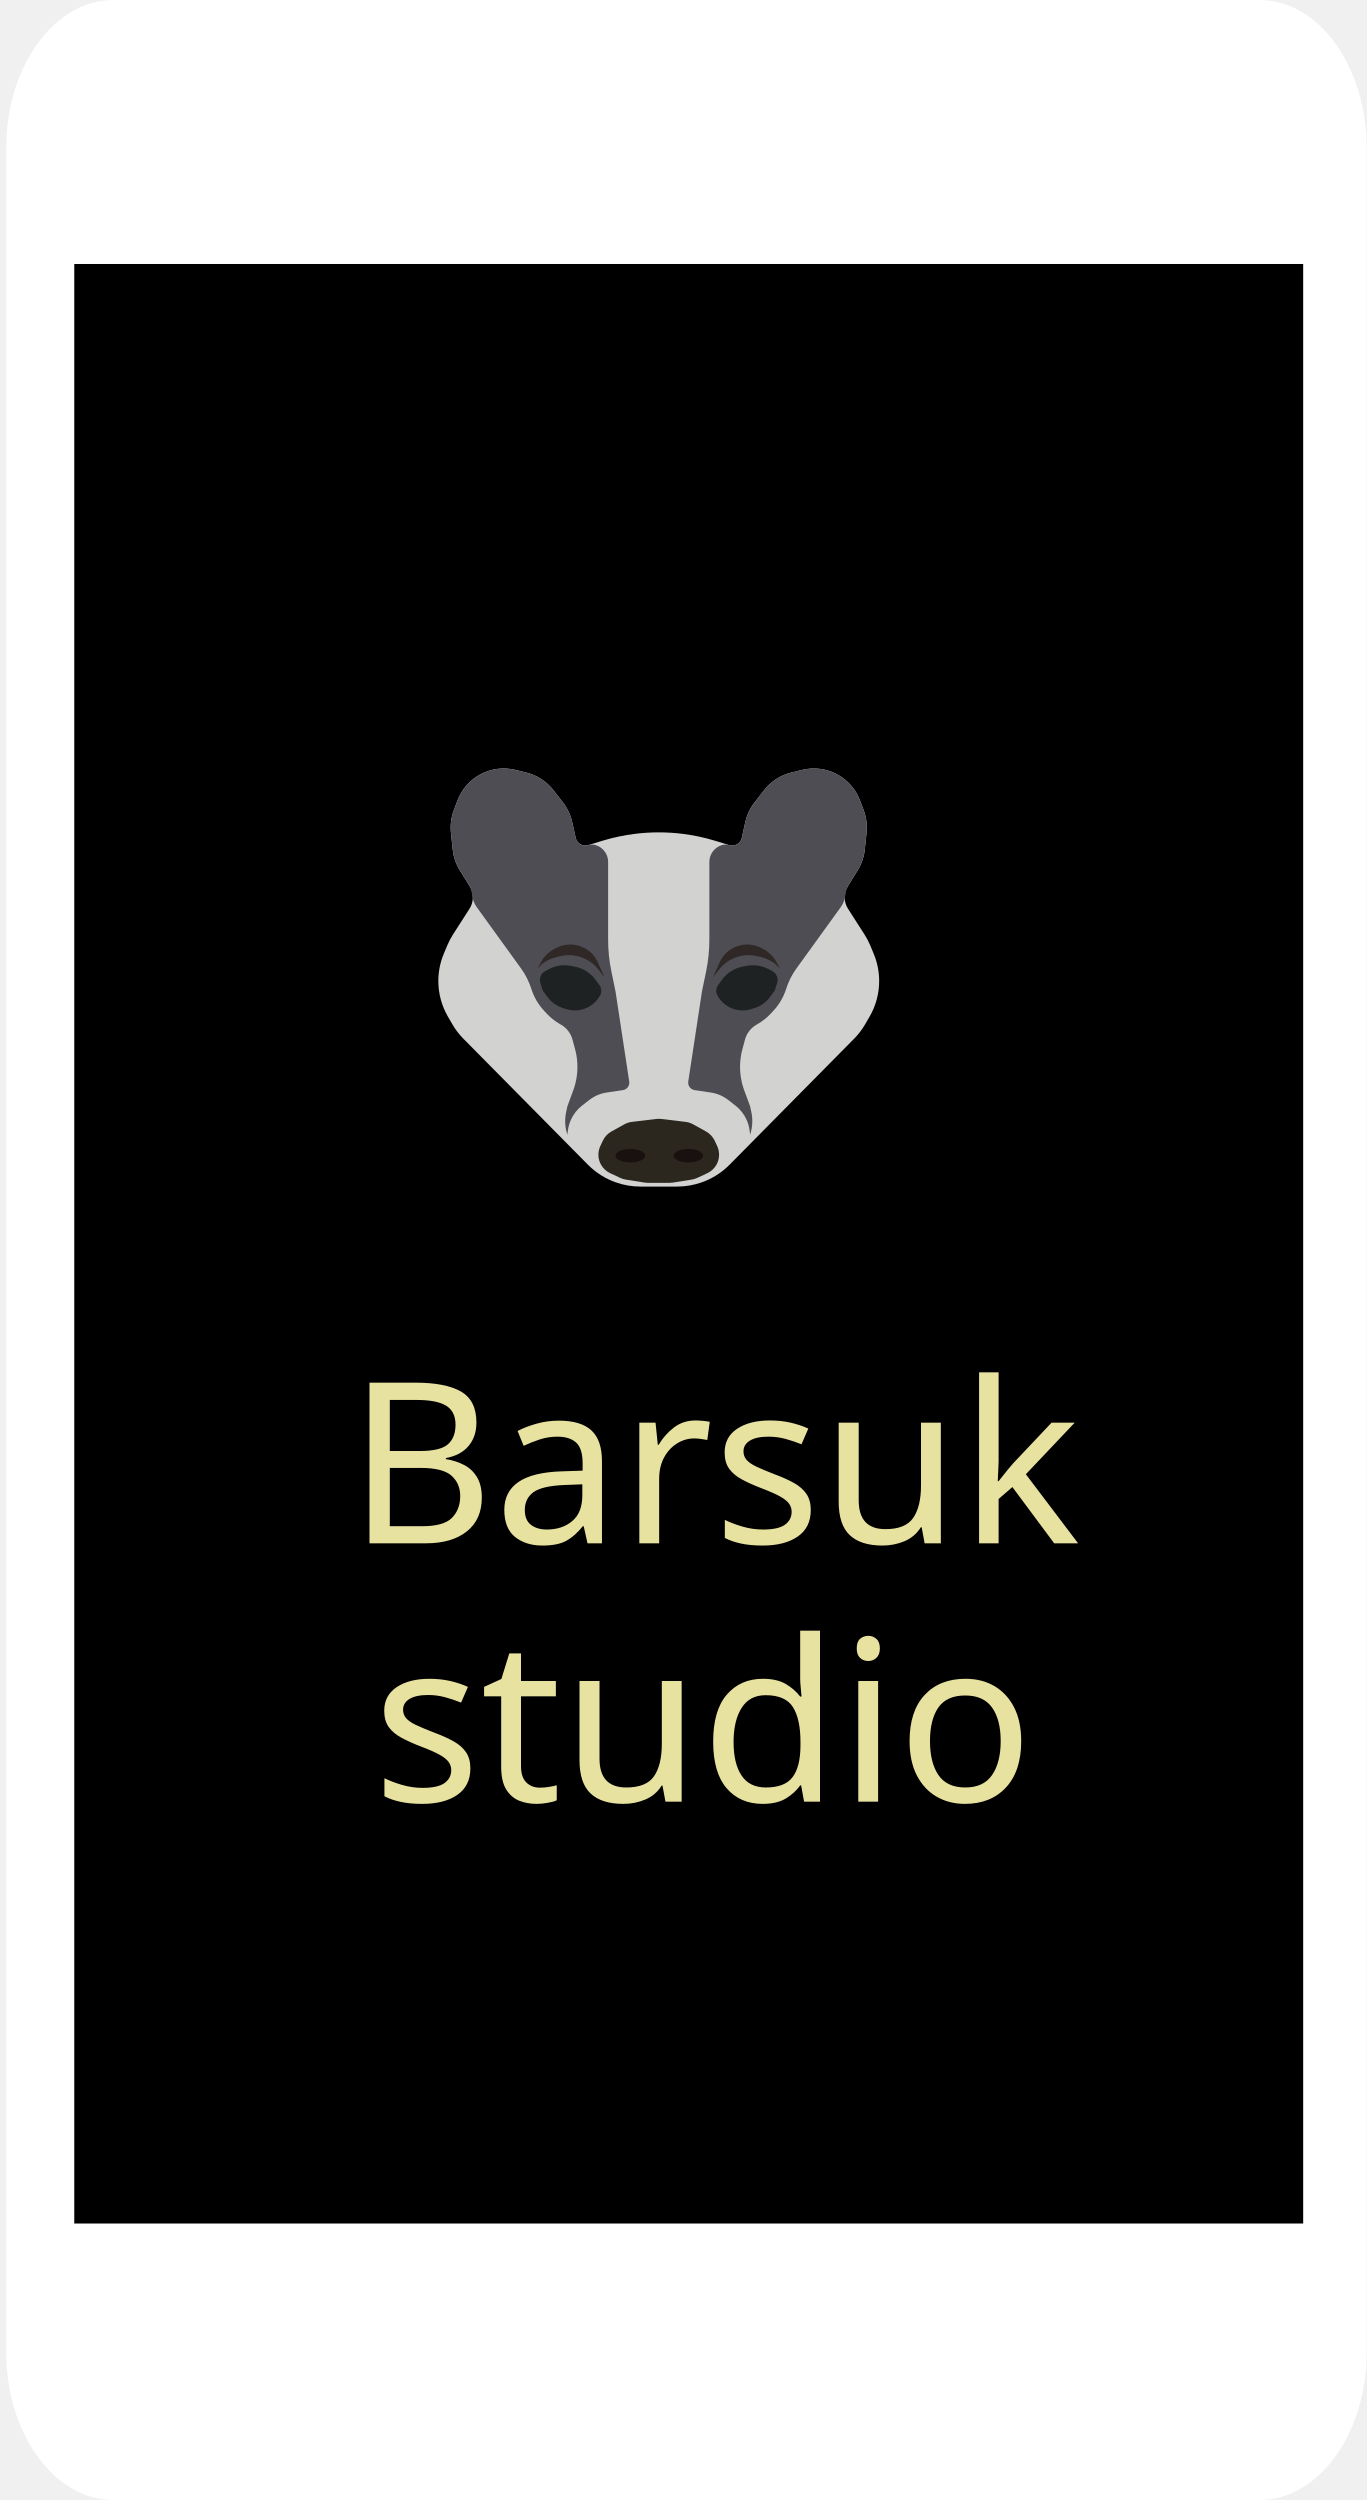
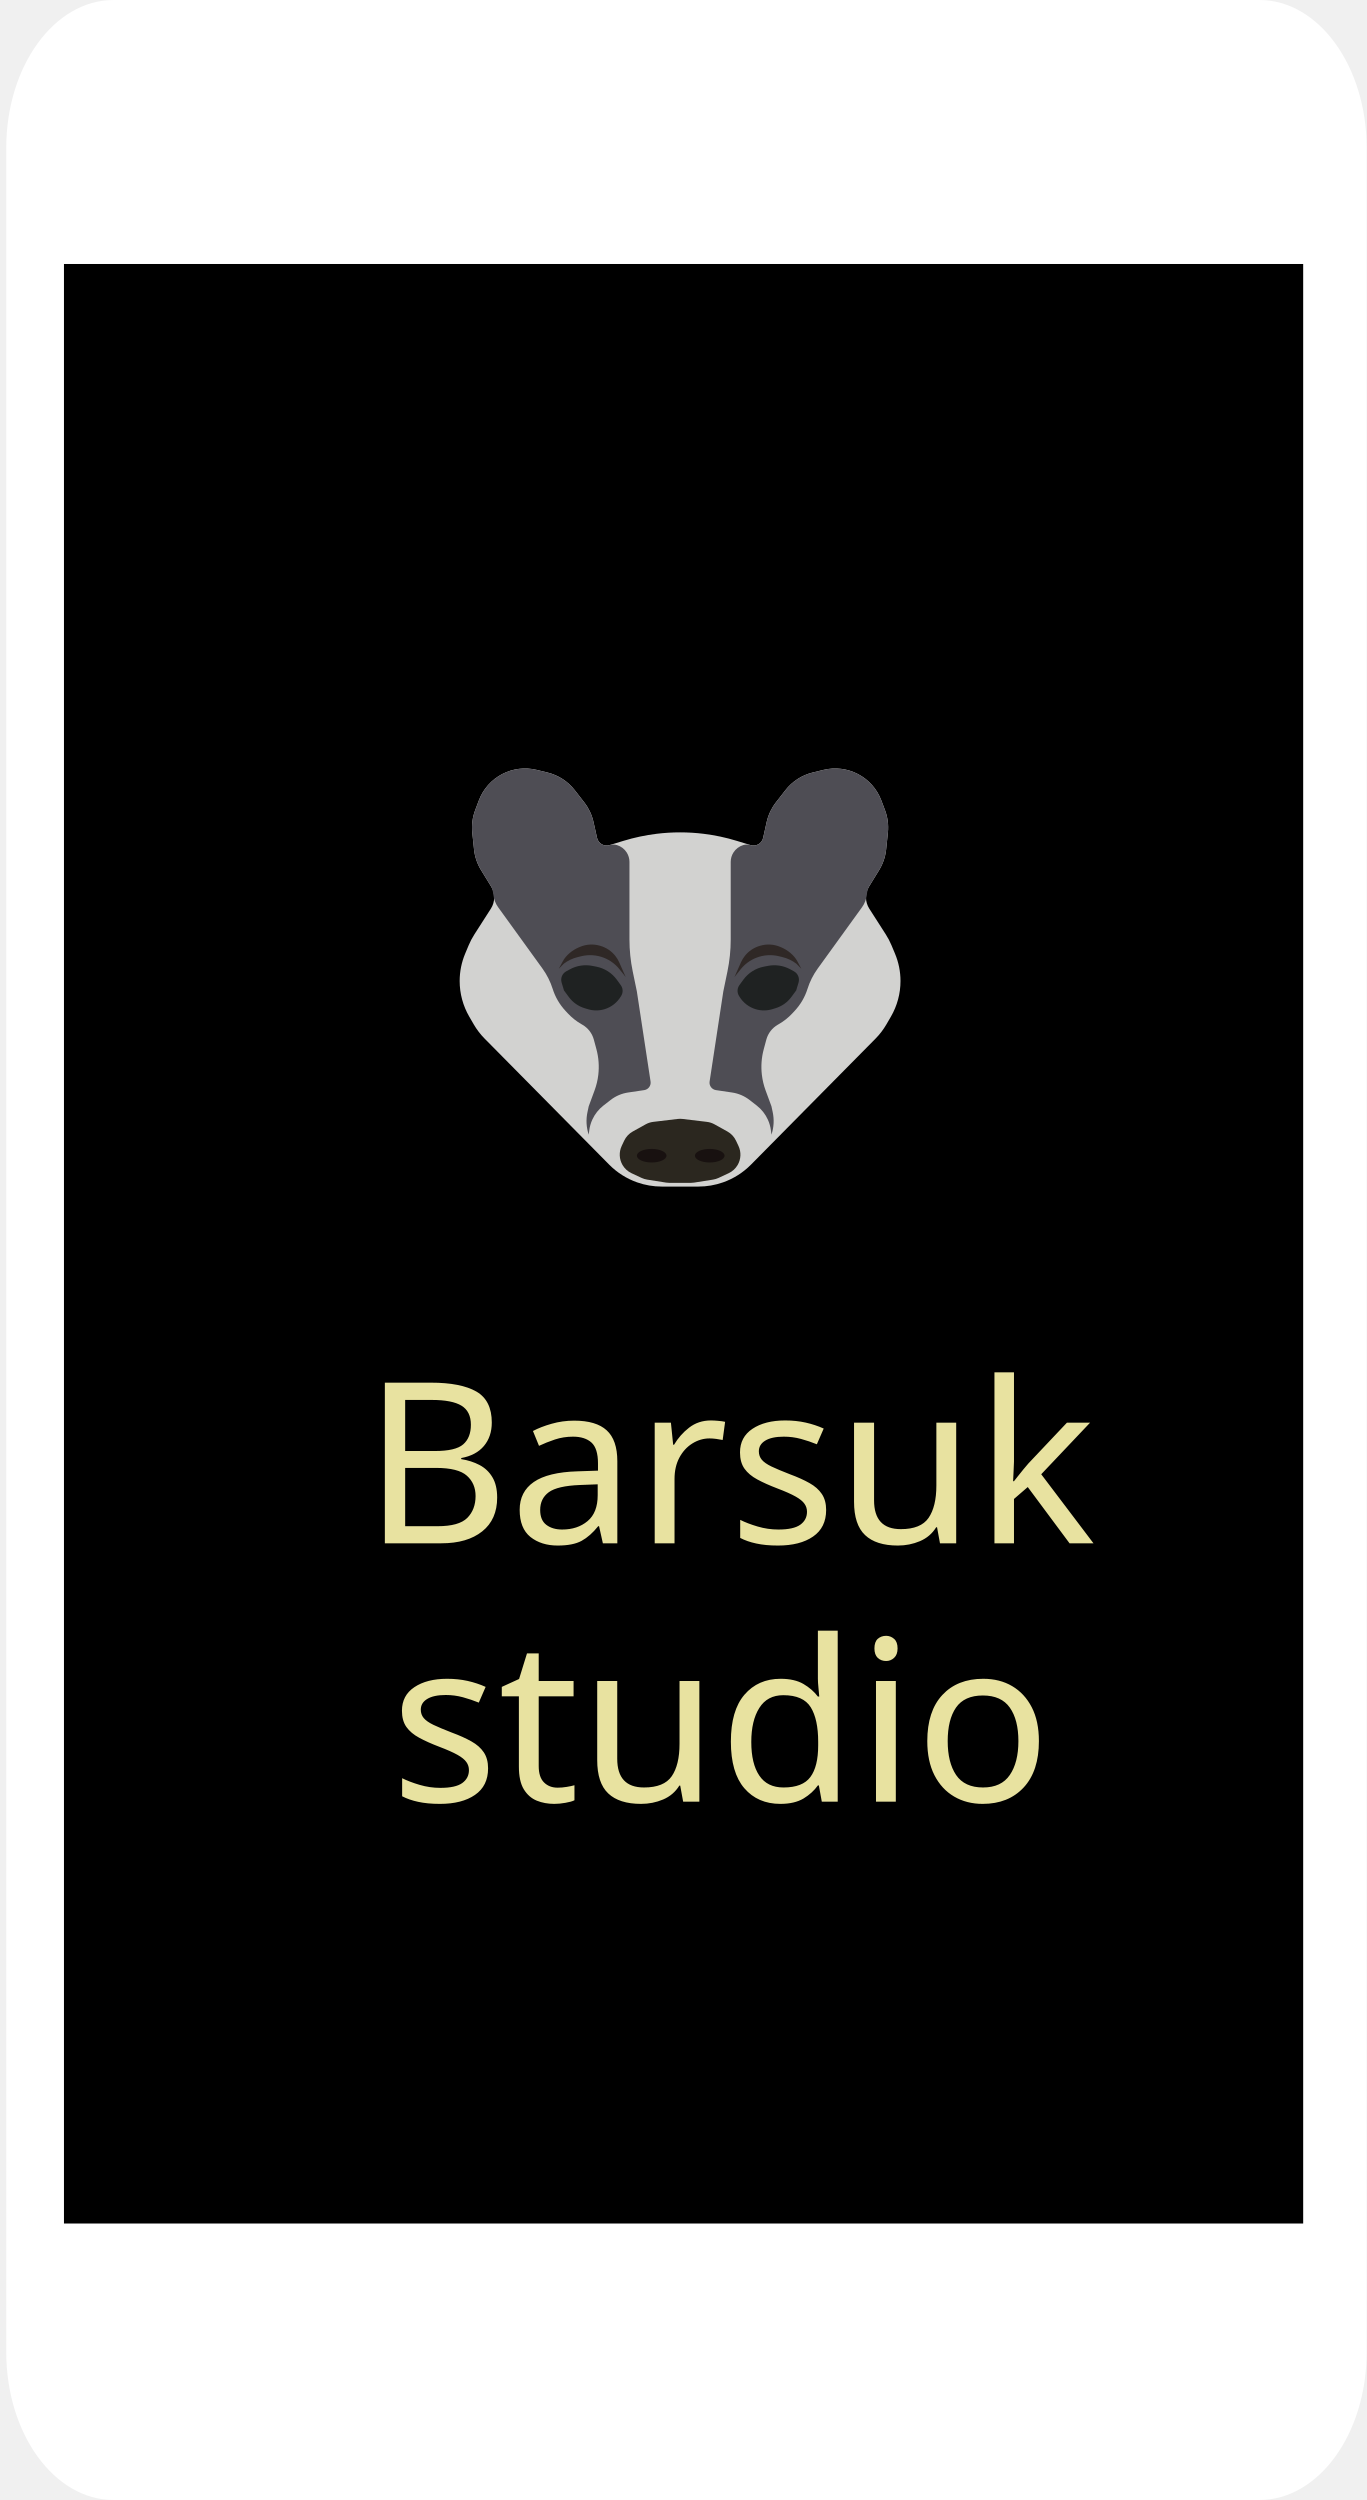
<svg xmlns="http://www.w3.org/2000/svg" version="1.1" id="Слой_1" x="0px" y="0px" viewBox="0 0 218.667 400" enable-background="new 0 0 218.667 400" xml:space="preserve">
  <g id="phon">
    <path fill="#FFFFFF" d="M1,23.667v352.667C1,389.404,8.688,400,18.171,400h183.324c9.484,0,17.171-10.596,17.171-23.667V23.667   C218.667,10.596,210.979,0,201.495,0H18.171C8.688,0,1,10.596,1,23.667z" />
-     <rect x="11.883" y="42.238" width="196.626" height="313.524" />
-     <text transform="matrix(1 0 0 1 55.6339 246.9285)" fill="#E8E2A0" font-family="'PTSans-Bold'" font-size="36px">Barsuk</text>
-     <text transform="matrix(1 0 0 1 59.6339 288.2619)" fill="#E8E2A0" font-family="'PTSans-Bold'" font-size="36px">studio</text>
+     <rect x="10.234" y="42.238" width="198.275" height="313.524" />
+     <text transform="matrix(1 0 0 1 58.0923 246.9284)" fill="#E8E2A0" font-family="'PTSans-Bold'" font-size="36px">Barsuk</text>
+     <text transform="matrix(1 0 0 1 62.4672 288.2619)" fill="#E8E2A0" font-family="'PTSans-Bold'" font-size="36px">studio</text>
    <g id="pick">
-       <path fill="#D2D2D0" d="M138.314,149.507l-2.642-4.123c-0.692-1.079-0.705-2.46-0.033-3.552l1.607-2.614    c0.618-1.005,1.002-2.136,1.125-3.309l0.28-2.678c0.128-1.225-0.032-2.463-0.468-3.614l-0.591-1.563    c-0.685-1.81-2.012-3.305-3.727-4.201v0c-1.698-0.887-3.661-1.125-5.522-0.671l-1.729,0.422c-1.728,0.422-3.263,1.415-4.356,2.819    l-1.531,1.967c-0.716,0.92-1.219,1.987-1.473,3.124l-0.57,2.549c-0.199,0.89-1.114,1.423-1.986,1.156l-2.242-0.686    c-1.729-0.529-3.501-0.906-5.296-1.125h0c-2.497-0.306-5.023-0.306-7.52,0h0c-1.795,0.22-3.567,0.596-5.296,1.125l-2.242,0.686    c-0.872,0.267-1.787-0.265-1.986-1.156l-0.57-2.549c-0.254-1.138-0.757-2.205-1.473-3.124l-1.531-1.967    c-1.092-1.404-2.627-2.397-4.356-2.819l-1.729-0.422c-1.861-0.454-3.824-0.216-5.522,0.671l0,0    c-1.716,0.896-3.042,2.391-3.727,4.201l-0.591,1.563c-0.436,1.152-0.596,2.39-0.468,3.614l0.28,2.678    c0.123,1.173,0.507,2.304,1.125,3.309l1.607,2.614c0.671,1.092,0.658,2.472-0.033,3.552l-2.642,4.123    c-0.354,0.552-0.659,1.133-0.912,1.737l-0.559,1.335c-0.582,1.389-0.882,2.879-0.882,4.385l0,0c0,2,0.529,3.964,1.532,5.694    l0.721,1.243c0.483,0.832,1.069,1.599,1.745,2.283l19.924,20.157c1.255,1.27,2.782,2.239,4.466,2.835l0,0    c1.265,0.447,2.598,0.676,3.94,0.676h2.939h2.939c1.342,0,2.675-0.229,3.94-0.676h0c1.684-0.595,3.211-1.564,4.466-2.835    l19.924-20.157c0.676-0.684,1.262-1.451,1.745-2.283l0.721-1.243c1.004-1.73,1.532-3.694,1.532-5.694l0,0    c0-1.506-0.3-2.996-0.882-4.385l-0.559-1.335C138.973,150.64,138.668,150.058,138.314,149.507z" />
-       <path fill="#4E4D54" d="M98.484,158.634l-0.662-3.201c-0.348-1.681-0.523-3.394-0.523-5.11v-12.419    c0-0.526-0.148-1.042-0.427-1.488l0,0c-0.362-0.579-0.922-1.006-1.575-1.202l0,0c-0.387-0.116-0.799-0.115-1.185,0.003    l-0.01,0.003c-0.872,0.267-1.787-0.265-1.986-1.156l-0.57-2.549c-0.254-1.138-0.757-2.205-1.473-3.124l-1.531-1.967    c-1.092-1.404-2.627-2.397-4.356-2.819l-1.729-0.422c-1.861-0.454-3.824-0.216-5.522,0.671l0,0    c-1.716,0.896-3.042,2.391-3.727,4.201l-0.591,1.563c-0.436,1.152-0.596,2.39-0.468,3.614l0.28,2.678    c0.123,1.173,0.507,2.304,1.125,3.309l1.607,2.614c0.212,0.345,0.321,0.904,0.377,1.391c0.08,0.699,0.34,1.364,0.752,1.934    l7.087,9.807c0.716,0.991,1.269,2.09,1.637,3.256v0c0.414,1.313,1.117,2.516,2.056,3.522l0.384,0.412    c0.633,0.678,1.365,1.258,2.171,1.718l0.128,0.073c0.91,0.52,1.576,1.382,1.848,2.395l0.413,1.534    c0.359,1.335,0.461,2.726,0.3,4.099v0c-0.1,0.851-0.3,1.686-0.596,2.49l-0.937,2.544l-0.2,0.933c-0.257,1.2-0.188,2.447,0.2,3.611    l0,0l0.084-0.676c0.075-0.6,0.24-1.185,0.491-1.735l0,0c0.401-0.882,1.01-1.654,1.775-2.249l1.15-0.894    c0.814-0.633,1.778-1.046,2.799-1.197l2.582-0.383c0.66-0.098,1.114-0.713,1.014-1.372L98.484,158.634z" />
-       <path fill="#4E4D54" d="M112.314,158.634l0.662-3.201c0.348-1.681,0.523-3.394,0.523-5.11v-12.419    c0-0.526,0.148-1.042,0.427-1.488l0,0c0.362-0.579,0.922-1.006,1.575-1.202l0,0c0.387-0.116,0.799-0.115,1.185,0.003l0.01,0.003    c0.872,0.267,1.787-0.265,1.986-1.156l0.57-2.549c0.254-1.138,0.757-2.205,1.473-3.124l1.531-1.967    c1.092-1.404,2.627-2.397,4.356-2.819l1.729-0.422c1.861-0.454,3.824-0.216,5.522,0.671l0,0c1.716,0.896,3.042,2.391,3.727,4.201    l0.591,1.563c0.436,1.152,0.596,2.39,0.468,3.614l-0.28,2.678c-0.123,1.173-0.507,2.304-1.125,3.309l-1.607,2.614    c-0.212,0.345-0.321,0.904-0.377,1.391c-0.08,0.699-0.34,1.364-0.752,1.934l-7.087,9.807c-0.716,0.991-1.269,2.09-1.637,3.256v0    c-0.414,1.313-1.117,2.516-2.056,3.522l-0.384,0.412c-0.633,0.678-1.365,1.258-2.171,1.718l-0.128,0.073    c-0.91,0.52-1.576,1.382-1.848,2.395l-0.413,1.534c-0.359,1.335-0.461,2.726-0.3,4.099v0c0.1,0.851,0.3,1.686,0.596,2.49    l0.937,2.544l0.2,0.933c0.257,1.2,0.188,2.447-0.2,3.611h0l-0.084-0.676c-0.075-0.6-0.24-1.185-0.491-1.735l0,0    c-0.401-0.882-1.01-1.654-1.775-2.249l-1.15-0.894c-0.814-0.633-1.778-1.046-2.799-1.197l-2.582-0.383    c-0.66-0.098-1.114-0.713-1.014-1.372L112.314,158.634z" />
+       <path fill="#D2D2D0" d="M141.728,149.507l-2.642-4.123c-0.692-1.079-0.705-2.46-0.033-3.552l1.607-2.614    c0.618-1.005,1.002-2.136,1.125-3.309l0.28-2.678c0.128-1.225-0.032-2.463-0.468-3.614l-0.591-1.563    c-0.685-1.81-2.012-3.305-3.727-4.201v0c-1.698-0.887-3.661-1.125-5.522-0.671l-1.729,0.422c-1.728,0.422-3.263,1.415-4.356,2.819    l-1.531,1.967c-0.716,0.92-1.219,1.987-1.473,3.124l-0.57,2.549c-0.199,0.89-1.114,1.423-1.986,1.156l-2.242-0.686    c-1.729-0.529-3.501-0.906-5.296-1.125h0c-2.497-0.306-5.023-0.306-7.52,0h0c-1.795,0.22-3.567,0.596-5.296,1.125l-2.242,0.686    c-0.872,0.267-1.787-0.265-1.986-1.156l-0.57-2.549c-0.254-1.138-0.757-2.205-1.473-3.124l-1.531-1.967    c-1.092-1.404-2.627-2.397-4.356-2.819l-1.729-0.422c-1.861-0.454-3.824-0.216-5.522,0.671l0,0    c-1.716,0.896-3.042,2.391-3.727,4.201l-0.591,1.563c-0.436,1.152-0.596,2.39-0.468,3.614l0.28,2.678    c0.123,1.173,0.507,2.304,1.125,3.309l1.607,2.614c0.671,1.092,0.658,2.472-0.034,3.552l-2.642,4.123    c-0.354,0.552-0.659,1.133-0.912,1.737l-0.559,1.335c-0.582,1.389-0.882,2.879-0.882,4.385l0,0c0,2,0.529,3.964,1.532,5.694    l0.721,1.243c0.483,0.832,1.069,1.599,1.745,2.283l19.924,20.157c1.255,1.27,2.782,2.239,4.466,2.835h0    c1.265,0.447,2.598,0.676,3.94,0.676h2.939h2.939c1.342,0,2.675-0.229,3.94-0.676l0,0c1.684-0.595,3.211-1.564,4.466-2.835    l19.924-20.157c0.676-0.684,1.262-1.451,1.745-2.283l0.721-1.243c1.004-1.73,1.532-3.694,1.532-5.694l0,0    c0-1.506-0.3-2.996-0.882-4.385l-0.559-1.335C142.387,150.64,142.082,150.058,141.728,149.507z" />
+       <path fill="#4E4D54" d="M101.898,158.634l-0.662-3.201c-0.348-1.681-0.523-3.394-0.523-5.11v-12.419    c0-0.526-0.148-1.042-0.427-1.488l0,0c-0.362-0.579-0.922-1.006-1.575-1.202l0,0c-0.387-0.116-0.799-0.115-1.185,0.003    l-0.01,0.003c-0.872,0.267-1.787-0.265-1.986-1.156l-0.57-2.549c-0.254-1.138-0.757-2.205-1.473-3.124l-1.531-1.967    c-1.092-1.404-2.627-2.397-4.356-2.819l-1.729-0.422c-1.861-0.454-3.824-0.216-5.522,0.671l0,0    c-1.716,0.896-3.042,2.391-3.727,4.201l-0.591,1.563c-0.436,1.152-0.596,2.39-0.468,3.614l0.28,2.678    c0.123,1.173,0.507,2.304,1.125,3.309l1.607,2.614c0.212,0.345,0.321,0.904,0.377,1.391c0.08,0.699,0.34,1.364,0.752,1.934    l7.087,9.807c0.716,0.991,1.269,2.09,1.637,3.256v0c0.414,1.313,1.117,2.516,2.056,3.522l0.384,0.412    c0.633,0.678,1.365,1.258,2.171,1.718l0.128,0.073c0.91,0.52,1.576,1.382,1.848,2.395l0.413,1.534    c0.359,1.335,0.461,2.726,0.3,4.099v0c-0.1,0.851-0.3,1.686-0.596,2.49l-0.937,2.544l-0.2,0.933c-0.257,1.2-0.188,2.447,0.2,3.611    l0,0l0.084-0.676c0.075-0.6,0.24-1.185,0.491-1.735l0,0c0.401-0.882,1.01-1.654,1.775-2.249l1.15-0.894    c0.814-0.633,1.778-1.046,2.799-1.197l2.582-0.383c0.66-0.098,1.114-0.713,1.014-1.372L101.898,158.634z" />
+       <path fill="#4E4D54" d="M115.729,158.634l0.662-3.201c0.348-1.681,0.523-3.394,0.523-5.11v-12.419    c0-0.526,0.148-1.042,0.427-1.488l0,0c0.362-0.579,0.922-1.006,1.575-1.202l0,0c0.387-0.116,0.799-0.115,1.185,0.003l0.01,0.003    c0.872,0.267,1.787-0.265,1.986-1.156l0.57-2.549c0.254-1.138,0.757-2.205,1.473-3.124l1.531-1.967    c1.092-1.404,2.627-2.397,4.356-2.819l1.729-0.422c1.861-0.454,3.824-0.216,5.522,0.671v0c1.716,0.896,3.042,2.391,3.727,4.201    l0.591,1.563c0.436,1.152,0.596,2.39,0.468,3.614l-0.28,2.678c-0.123,1.173-0.507,2.304-1.125,3.309l-1.607,2.614    c-0.212,0.345-0.321,0.904-0.377,1.391c-0.08,0.699-0.34,1.364-0.752,1.934l-7.087,9.807c-0.716,0.991-1.269,2.09-1.637,3.256v0    c-0.414,1.313-1.117,2.516-2.056,3.522l-0.384,0.412c-0.633,0.678-1.365,1.258-2.171,1.718l-0.128,0.073    c-0.91,0.52-1.576,1.382-1.848,2.395l-0.413,1.534c-0.359,1.335-0.461,2.726-0.3,4.099v0c0.1,0.851,0.3,1.686,0.596,2.49    l0.937,2.544l0.2,0.933c0.257,1.2,0.188,2.447-0.2,3.611l0,0l-0.084-0.676c-0.075-0.6-0.24-1.185-0.491-1.735l0,0    c-0.401-0.882-1.01-1.654-1.775-2.249l-1.15-0.894c-0.814-0.633-1.778-1.046-2.799-1.197l-2.582-0.383    c-0.66-0.098-1.114-0.713-1.014-1.372L115.729,158.634z" />
      <g id="nose_1_">
-         <path fill="#2B271F" d="M112.972,181.04l-2.072-1.151c-0.371-0.206-0.779-0.338-1.2-0.389l-3.911-0.469     c-0.259-0.031-0.521-0.031-0.78,0l-3.911,0.469c-0.421,0.051-0.829,0.183-1.2,0.389l-2.072,1.151     c-0.6,0.333-1.08,0.847-1.372,1.468l-0.398,0.846c-0.459,0.975-0.409,2.113,0.134,3.044l0,0c0.336,0.576,0.84,1.035,1.444,1.317     l1.618,0.755c0.277,0.129,0.572,0.219,0.874,0.267l3.044,0.481c0.169,0.027,0.34,0.04,0.511,0.04h1.719h1.719     c0.171,0,0.342-0.013,0.511-0.04l3.044-0.481c0.302-0.048,0.597-0.138,0.874-0.267l1.618-0.755     c0.604-0.282,1.108-0.741,1.444-1.317l0,0c0.543-0.931,0.593-2.069,0.134-3.044l-0.398-0.846     C114.052,181.887,113.572,181.374,112.972,181.04z" />
-         <ellipse fill="#181110" cx="100.855" cy="184.912" rx="2.371" ry="1.087" />
-         <ellipse fill="#181110" cx="110.141" cy="184.912" rx="2.371" ry="1.087" />
+         <path fill="#2B271F" d="M116.386,181.04l-2.072-1.151c-0.371-0.206-0.779-0.338-1.2-0.389l-3.911-0.469     c-0.259-0.031-0.521-0.031-0.78,0l-3.911,0.469c-0.421,0.051-0.829,0.183-1.2,0.389l-2.072,1.151     c-0.6,0.333-1.08,0.847-1.372,1.468l-0.398,0.846c-0.459,0.975-0.409,2.113,0.134,3.044l0,0c0.336,0.576,0.839,1.035,1.444,1.317     l1.618,0.755c0.277,0.129,0.572,0.219,0.874,0.267l3.044,0.481c0.169,0.027,0.34,0.04,0.511,0.04h1.719h1.719     c0.171,0,0.342-0.013,0.511-0.04l3.044-0.481c0.302-0.048,0.597-0.138,0.874-0.267l1.618-0.755     c0.604-0.282,1.108-0.741,1.444-1.317l0,0c0.543-0.931,0.593-2.069,0.134-3.044l-0.398-0.846     C117.466,181.887,116.986,181.374,116.386,181.04z" />
+         <ellipse fill="#181110" cx="104.269" cy="184.912" rx="2.371" ry="1.087" />
+         <ellipse fill="#181110" cx="113.555" cy="184.912" rx="2.371" ry="1.087" />
      </g>
      <g id="r-eye_1_">
-         <path fill="#1F2222" d="M114.889,157.622l0.626-0.862c0.792-1.09,1.968-1.839,3.291-2.095l0.665-0.129     c1.212-0.234,2.468-0.039,3.552,0.551l0.589,0.321c0.643,0.35,0.952,1.103,0.742,1.804l-0.377,1.257l-0.78,1.059     c-0.624,0.848-1.505,1.472-2.512,1.78l-0.528,0.161c-0.866,0.265-1.791,0.267-2.658,0.007l0,0     c-1.093-0.328-2.024-1.051-2.612-2.029l-0.072-0.12C114.495,158.797,114.524,158.124,114.889,157.622z" />
-         <path fill="#2F2826" d="M114.097,156.331l0.983-1.235c0.658-0.827,1.522-1.466,2.506-1.853l0,0     c1.153-0.453,2.418-0.539,3.622-0.246l0.583,0.142c0.804,0.196,1.559,0.555,2.217,1.056l0.799,0.811l-0.662-1.23     c-0.511-0.949-1.524-1.763-2.515-2.184l-0.212-0.09c-1.002-0.426-2.121-0.495-3.167-0.194l-0.084,0.024     c-0.948,0.273-1.788,0.834-2.402,1.606l0,0c-0.253,0.317-0.463,0.666-0.627,1.037L114.097,156.331z" />
+         <path fill="#1F2222" d="M118.303,157.622l0.626-0.862c0.792-1.09,1.968-1.839,3.291-2.095l0.665-0.129     c1.212-0.234,2.468-0.039,3.552,0.551l0.589,0.321c0.643,0.35,0.952,1.103,0.742,1.804l-0.377,1.257l-0.78,1.059     c-0.624,0.848-1.505,1.472-2.512,1.78l-0.528,0.161c-0.866,0.265-1.791,0.267-2.658,0.007h0     c-1.093-0.328-2.024-1.051-2.612-2.029l-0.072-0.12C117.909,158.797,117.938,158.124,118.303,157.622z" />
+         <path fill="#2F2826" d="M117.512,156.331l0.983-1.235c0.658-0.827,1.522-1.466,2.506-1.853l0,0     c1.153-0.453,2.418-0.539,3.622-0.246l0.583,0.142c0.804,0.196,1.559,0.555,2.217,1.056l0.799,0.811l-0.662-1.23     c-0.511-0.949-1.524-1.763-2.515-2.184l-0.212-0.09c-1.002-0.426-2.121-0.495-3.167-0.194l-0.084,0.024     c-0.948,0.273-1.788,0.834-2.402,1.606l0,0c-0.253,0.317-0.463,0.666-0.627,1.037L117.512,156.331z" />
      </g>
      <g id="l-eye_1_">
-         <path fill="#1F2222" d="M95.91,157.622l-0.626-0.862c-0.792-1.09-1.968-1.839-3.291-2.095l-0.665-0.129     c-1.212-0.234-2.468-0.039-3.552,0.551l-0.589,0.321c-0.643,0.35-0.952,1.103-0.742,1.804l0.377,1.257l0.78,1.059     c0.624,0.848,1.505,1.472,2.512,1.78l0.528,0.161c0.866,0.265,1.791,0.267,2.658,0.007h0c1.093-0.328,2.024-1.051,2.612-2.029     l0.072-0.12C96.304,158.797,96.275,158.124,95.91,157.622z" />
-         <path fill="#2F2826" d="M96.701,156.331l-0.983-1.235c-0.658-0.827-1.522-1.466-2.506-1.853l0,0     c-1.153-0.453-2.418-0.539-3.622-0.246l-0.583,0.142c-0.804,0.196-1.559,0.555-2.217,1.056l-0.799,0.811l0.662-1.23     c0.511-0.949,1.524-1.763,2.515-2.184l0.212-0.09c1.002-0.426,2.121-0.495,3.167-0.194l0.084,0.024     c0.948,0.273,1.788,0.834,2.402,1.606l0,0c0.253,0.317,0.463,0.666,0.627,1.037L96.701,156.331z" />
+         <path fill="#1F2222" d="M99.324,157.622l-0.626-0.862c-0.792-1.09-1.968-1.839-3.291-2.095l-0.665-0.129     c-1.212-0.234-2.468-0.039-3.552,0.551l-0.589,0.321c-0.643,0.35-0.952,1.103-0.742,1.804l0.377,1.257l0.78,1.059     c0.624,0.848,1.505,1.472,2.512,1.78l0.528,0.161c0.866,0.265,1.791,0.267,2.658,0.007l0,0c1.093-0.328,2.024-1.051,2.612-2.029     l0.072-0.12C99.718,158.797,99.689,158.124,99.324,157.622z" />
+         <path fill="#2F2826" d="M100.115,156.331l-0.983-1.235c-0.658-0.827-1.522-1.466-2.506-1.853h0     c-1.153-0.453-2.418-0.539-3.622-0.246l-0.583,0.142c-0.804,0.196-1.559,0.555-2.217,1.056l-0.799,0.811l0.662-1.23     c0.511-0.949,1.524-1.763,2.515-2.184l0.212-0.09c1.002-0.426,2.121-0.495,3.167-0.194l0.084,0.024     c0.948,0.273,1.788,0.834,2.402,1.606l0,0c0.253,0.317,0.463,0.666,0.627,1.037L100.115,156.331z" />
      </g>
    </g>
  </g>
</svg>
